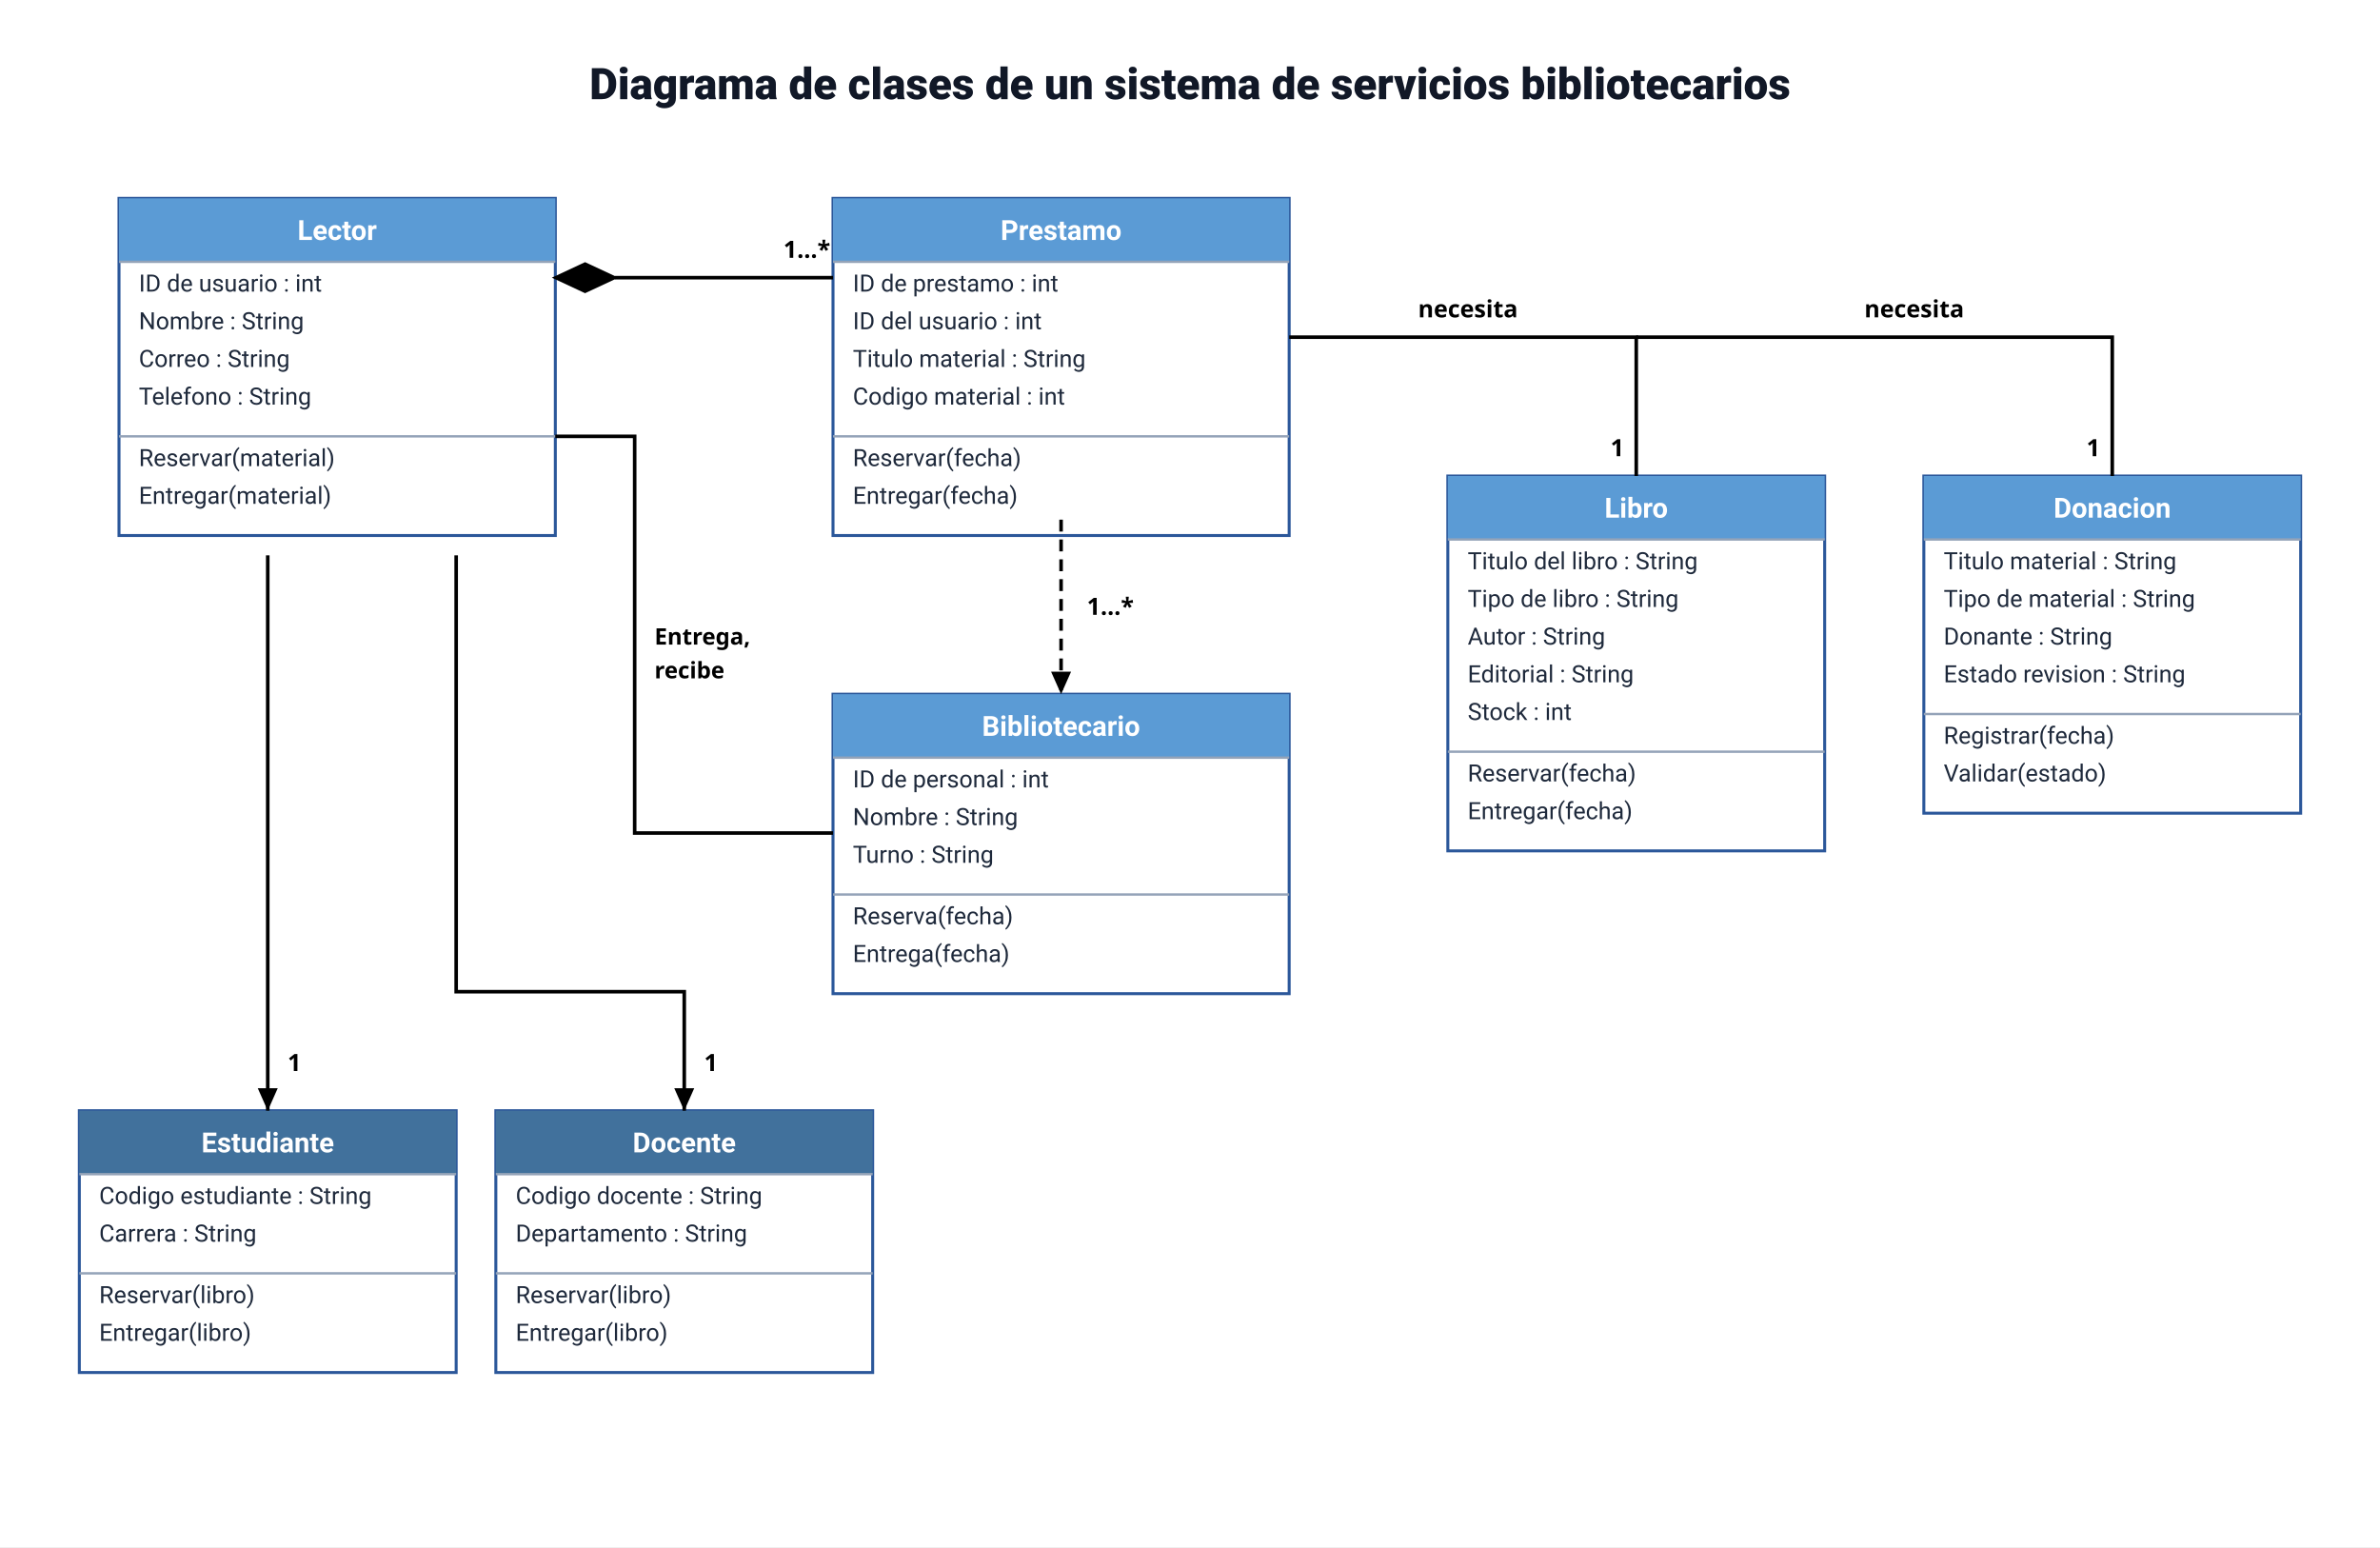
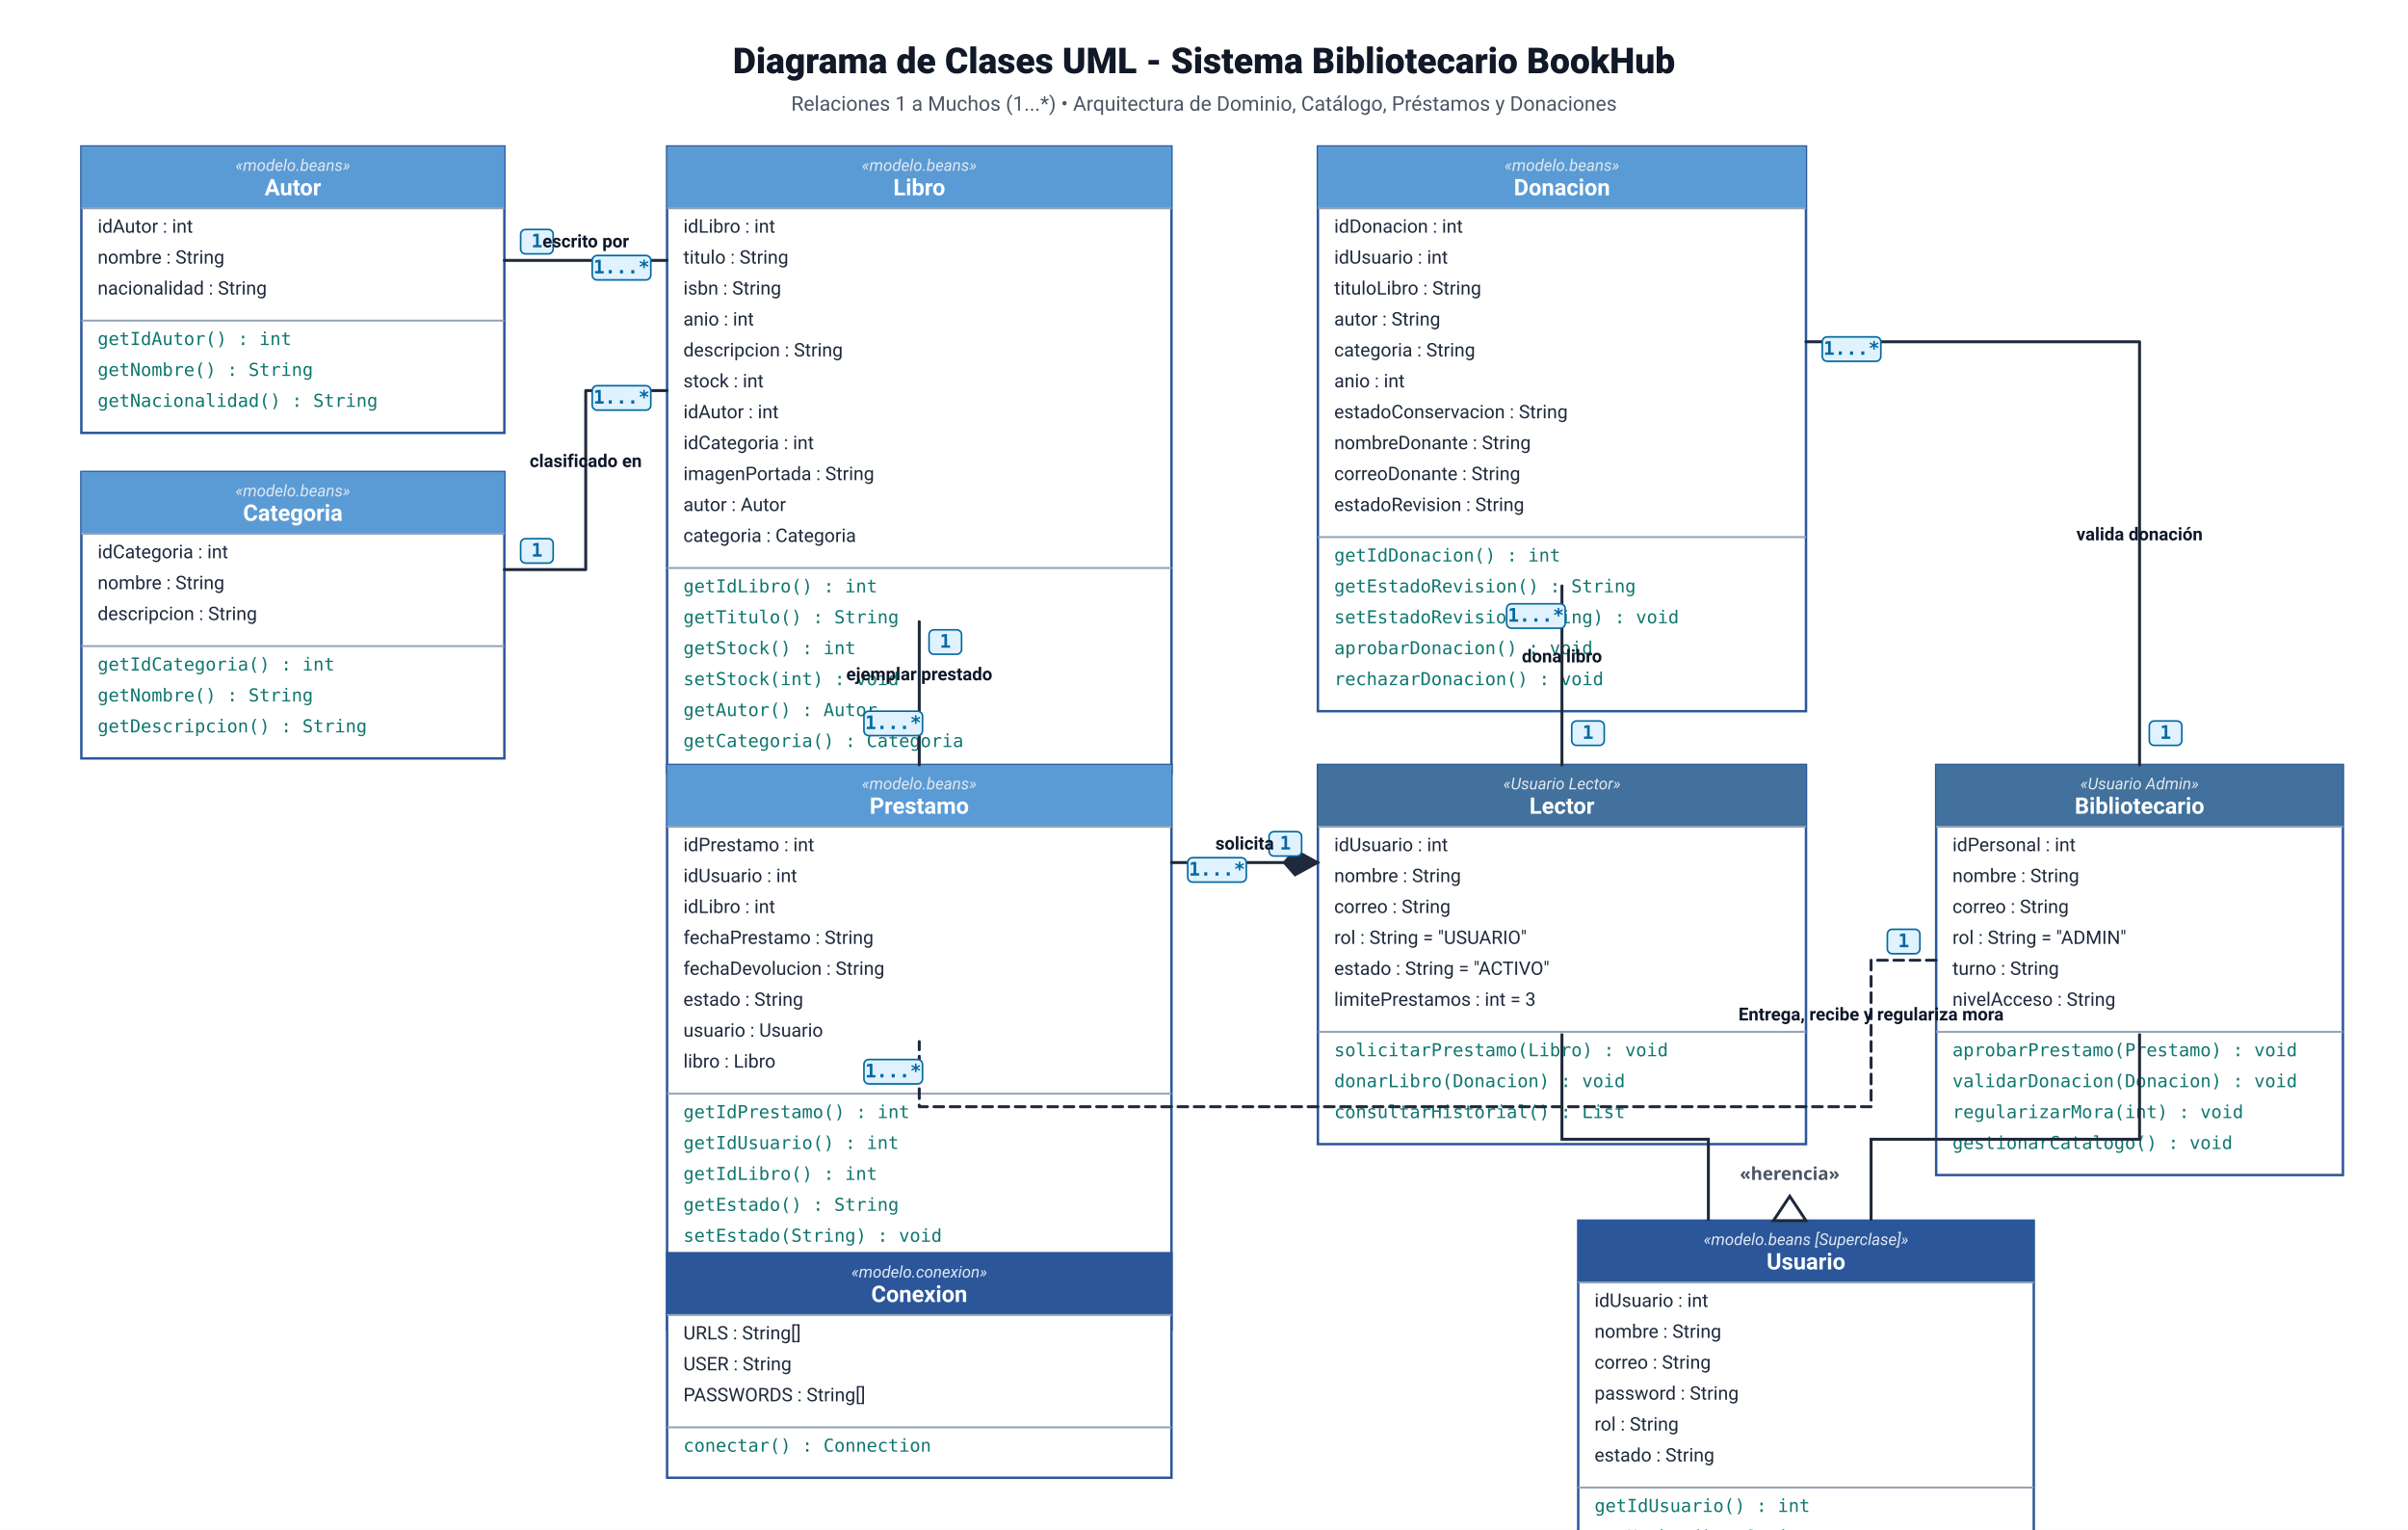
- <svg xmlns="http://www.w3.org/2000/svg" viewBox="0 0 1200 780" width="1200" height="780">
-   <defs>
-     <marker id="arrowSimple" viewBox="0 0 10 10" refX="9" refY="5" markerWidth="7" markerHeight="7" orient="auto">
-       <path d="M 0 1 L 9 5 L 0 9 z" fill="#000000" />
-     </marker>
-   </defs>
-   <rect width="1200" height="780" fill="#ffffff" />
-   <text x="600" y="50" fill="#111827" font-size="22" font-weight="800" font-family="'Segoe UI', Roboto, sans-serif" text-anchor="middle">Diagrama de clases de un sistema de servicios bibliotecarios</text>
-   <g transform="translate(60, 100)">
-     <rect width="220" height="170" fill="#ffffff" stroke="#2b579a" stroke-width="1.5" />
-     <rect width="220" height="32" fill="#5b9bd5" />
-     <text x="110" y="21" fill="#ffffff" font-size="14" font-weight="700" font-family="'Segoe UI', Roboto, Helvetica, Arial, sans-serif" text-anchor="middle">Lector</text>
-     <line x1="0" y1="32" x2="220" y2="32" stroke="#94a3b8" stroke-width="1.2" />
-     <g transform="translate(10, 47)">
-       <text x="0" y="0" fill="#1e293b" font-size="12" font-family="'Segoe UI', Roboto, sans-serif">ID de usuario : int</text>
-       <text x="0" y="19" fill="#1e293b" font-size="12" font-family="'Segoe UI', Roboto, sans-serif">Nombre : String</text>
-       <text x="0" y="38" fill="#1e293b" font-size="12" font-family="'Segoe UI', Roboto, sans-serif">Correo : String</text>
-       <text x="0" y="57" fill="#1e293b" font-size="12" font-family="'Segoe UI', Roboto, sans-serif">Telefono : String</text>
-     </g>
-     <line x1="0" y1="120" x2="220" y2="120" stroke="#94a3b8" stroke-width="1.2" />
-     <g transform="translate(10, 135)">
-       <text x="0" y="0" fill="#1e293b" font-size="12" font-family="'Segoe UI', Roboto, sans-serif">Reservar(material)</text>
-       <text x="0" y="19" fill="#1e293b" font-size="12" font-family="'Segoe UI', Roboto, sans-serif">Entregar(material)</text>
-     </g>
-   </g>
-   <g transform="translate(420, 100)">
-     <rect width="230" height="170" fill="#ffffff" stroke="#2b579a" stroke-width="1.5" />
-     <rect width="230" height="32" fill="#5b9bd5" />
-     <text x="115" y="21" fill="#ffffff" font-size="14" font-weight="700" font-family="'Segoe UI', Roboto, Helvetica, Arial, sans-serif" text-anchor="middle">Prestamo</text>
-     <line x1="0" y1="32" x2="230" y2="32" stroke="#94a3b8" stroke-width="1.2" />
-     <g transform="translate(10, 47)">
-       <text x="0" y="0" fill="#1e293b" font-size="12" font-family="'Segoe UI', Roboto, sans-serif">ID de prestamo : int</text>
-       <text x="0" y="19" fill="#1e293b" font-size="12" font-family="'Segoe UI', Roboto, sans-serif">ID del usuario : int</text>
-       <text x="0" y="38" fill="#1e293b" font-size="12" font-family="'Segoe UI', Roboto, sans-serif">Titulo material : String</text>
-       <text x="0" y="57" fill="#1e293b" font-size="12" font-family="'Segoe UI', Roboto, sans-serif">Codigo material : int</text>
-     </g>
-     <line x1="0" y1="120" x2="230" y2="120" stroke="#94a3b8" stroke-width="1.2" />
-     <g transform="translate(10, 135)">
-       <text x="0" y="0" fill="#1e293b" font-size="12" font-family="'Segoe UI', Roboto, sans-serif">Reservar(fecha)</text>
-       <text x="0" y="19" fill="#1e293b" font-size="12" font-family="'Segoe UI', Roboto, sans-serif">Entregar(fecha)</text>
-     </g>
-   </g>
-   <g transform="translate(420, 350)">
-     <rect width="230" height="151" fill="#ffffff" stroke="#2b579a" stroke-width="1.5" />
-     <rect width="230" height="32" fill="#5b9bd5" />
-     <text x="115" y="21" fill="#ffffff" font-size="14" font-weight="700" font-family="'Segoe UI', Roboto, Helvetica, Arial, sans-serif" text-anchor="middle">Bibliotecario</text>
-     <line x1="0" y1="32" x2="230" y2="32" stroke="#94a3b8" stroke-width="1.2" />
-     <g transform="translate(10, 47)">
-       <text x="0" y="0" fill="#1e293b" font-size="12" font-family="'Segoe UI', Roboto, sans-serif">ID de personal : int</text>
-       <text x="0" y="19" fill="#1e293b" font-size="12" font-family="'Segoe UI', Roboto, sans-serif">Nombre : String</text>
-       <text x="0" y="38" fill="#1e293b" font-size="12" font-family="'Segoe UI', Roboto, sans-serif">Turno : String</text>
-     </g>
-     <line x1="0" y1="101" x2="230" y2="101" stroke="#94a3b8" stroke-width="1.2" />
-     <g transform="translate(10, 116)">
-       <text x="0" y="0" fill="#1e293b" font-size="12" font-family="'Segoe UI', Roboto, sans-serif">Reserva(fecha)</text>
-       <text x="0" y="19" fill="#1e293b" font-size="12" font-family="'Segoe UI', Roboto, sans-serif">Entrega(fecha)</text>
-     </g>
-   </g>
-   <g transform="translate(730, 240)">
-     <rect width="190" height="189" fill="#ffffff" stroke="#2b579a" stroke-width="1.5" />
-     <rect width="190" height="32" fill="#5b9bd5" />
-     <text x="95" y="21" fill="#ffffff" font-size="14" font-weight="700" font-family="'Segoe UI', Roboto, Helvetica, Arial, sans-serif" text-anchor="middle">Libro</text>
-     <line x1="0" y1="32" x2="190" y2="32" stroke="#94a3b8" stroke-width="1.2" />
-     <g transform="translate(10, 47)">
-       <text x="0" y="0" fill="#1e293b" font-size="12" font-family="'Segoe UI', Roboto, sans-serif">Titulo del libro : String</text>
-       <text x="0" y="19" fill="#1e293b" font-size="12" font-family="'Segoe UI', Roboto, sans-serif">Tipo de libro : String</text>
-       <text x="0" y="38" fill="#1e293b" font-size="12" font-family="'Segoe UI', Roboto, sans-serif">Autor : String</text>
-       <text x="0" y="57" fill="#1e293b" font-size="12" font-family="'Segoe UI', Roboto, sans-serif">Editorial : String</text>
-       <text x="0" y="76" fill="#1e293b" font-size="12" font-family="'Segoe UI', Roboto, sans-serif">Stock : int</text>
-     </g>
-     <line x1="0" y1="139" x2="190" y2="139" stroke="#94a3b8" stroke-width="1.2" />
-     <g transform="translate(10, 154)">
-       <text x="0" y="0" fill="#1e293b" font-size="12" font-family="'Segoe UI', Roboto, sans-serif">Reservar(fecha)</text>
-       <text x="0" y="19" fill="#1e293b" font-size="12" font-family="'Segoe UI', Roboto, sans-serif">Entregar(fecha)</text>
-     </g>
-   </g>
-   <g transform="translate(970, 240)">
-     <rect width="190" height="170" fill="#ffffff" stroke="#2b579a" stroke-width="1.5" />
-     <rect width="190" height="32" fill="#5b9bd5" />
-     <text x="95" y="21" fill="#ffffff" font-size="14" font-weight="700" font-family="'Segoe UI', Roboto, Helvetica, Arial, sans-serif" text-anchor="middle">Donacion</text>
-     <line x1="0" y1="32" x2="190" y2="32" stroke="#94a3b8" stroke-width="1.2" />
-     <g transform="translate(10, 47)">
-       <text x="0" y="0" fill="#1e293b" font-size="12" font-family="'Segoe UI', Roboto, sans-serif">Titulo material : String</text>
-       <text x="0" y="19" fill="#1e293b" font-size="12" font-family="'Segoe UI', Roboto, sans-serif">Tipo de material : String</text>
-       <text x="0" y="38" fill="#1e293b" font-size="12" font-family="'Segoe UI', Roboto, sans-serif">Donante : String</text>
-       <text x="0" y="57" fill="#1e293b" font-size="12" font-family="'Segoe UI', Roboto, sans-serif">Estado revision : String</text>
-     </g>
-     <line x1="0" y1="120" x2="190" y2="120" stroke="#94a3b8" stroke-width="1.2" />
-     <g transform="translate(10, 135)">
-       <text x="0" y="0" fill="#1e293b" font-size="12" font-family="'Segoe UI', Roboto, sans-serif">Registrar(fecha)</text>
-       <text x="0" y="19" fill="#1e293b" font-size="12" font-family="'Segoe UI', Roboto, sans-serif">Validar(estado)</text>
-     </g>
-   </g>
-   <g transform="translate(40, 560)">
-     <rect width="190" height="132" fill="#ffffff" stroke="#2b579a" stroke-width="1.5" />
-     <rect width="190" height="32" fill="#41719c" />
-     <text x="95" y="21" fill="#ffffff" font-size="14" font-weight="700" font-family="'Segoe UI', Roboto, Helvetica, Arial, sans-serif" text-anchor="middle">Estudiante</text>
-     <line x1="0" y1="32" x2="190" y2="32" stroke="#94a3b8" stroke-width="1.2" />
-     <g transform="translate(10, 47)">
-       <text x="0" y="0" fill="#1e293b" font-size="12" font-family="'Segoe UI', Roboto, sans-serif">Codigo estudiante : String</text>
-       <text x="0" y="19" fill="#1e293b" font-size="12" font-family="'Segoe UI', Roboto, sans-serif">Carrera : String</text>
-     </g>
-     <line x1="0" y1="82" x2="190" y2="82" stroke="#94a3b8" stroke-width="1.2" />
-     <g transform="translate(10, 97)">
-       <text x="0" y="0" fill="#1e293b" font-size="12" font-family="'Segoe UI', Roboto, sans-serif">Reservar(libro)</text>
-       <text x="0" y="19" fill="#1e293b" font-size="12" font-family="'Segoe UI', Roboto, sans-serif">Entregar(libro)</text>
-     </g>
-   </g>
-   <g transform="translate(250, 560)">
-     <rect width="190" height="132" fill="#ffffff" stroke="#2b579a" stroke-width="1.5" />
-     <rect width="190" height="32" fill="#41719c" />
-     <text x="95" y="21" fill="#ffffff" font-size="14" font-weight="700" font-family="'Segoe UI', Roboto, Helvetica, Arial, sans-serif" text-anchor="middle">Docente</text>
-     <line x1="0" y1="32" x2="190" y2="32" stroke="#94a3b8" stroke-width="1.2" />
-     <g transform="translate(10, 47)">
-       <text x="0" y="0" fill="#1e293b" font-size="12" font-family="'Segoe UI', Roboto, sans-serif">Codigo docente : String</text>
-       <text x="0" y="19" fill="#1e293b" font-size="12" font-family="'Segoe UI', Roboto, sans-serif">Departamento : String</text>
-     </g>
-     <line x1="0" y1="82" x2="190" y2="82" stroke="#94a3b8" stroke-width="1.2" />
-     <g transform="translate(10, 97)">
-       <text x="0" y="0" fill="#1e293b" font-size="12" font-family="'Segoe UI', Roboto, sans-serif">Reservar(libro)</text>
-       <text x="0" y="19" fill="#1e293b" font-size="12" font-family="'Segoe UI', Roboto, sans-serif">Entregar(libro)</text>
-     </g>
-   </g>
-   <polygon points="280,140 295,133 310,140 295,147" fill="#000000" stroke="#000000" stroke-width="1.5" />
-   <line x1="310" y1="140" x2="420" y2="140" stroke="#000000" stroke-width="1.8" />
-   <text x="395" y="130" fill="#000000" font-size="12" font-weight="700" font-family="'Segoe UI', sans-serif">1...*</text>
-   <line x1="535" y1="262" x2="535" y2="350" stroke="#000000" stroke-width="1.8" stroke-dasharray="6,4" marker-end="url(#arrowSimple)" />
-   <text x="548" y="310" fill="#000000" font-size="12" font-weight="700" font-family="'Segoe UI', sans-serif">1...*</text>
-   <path d="M 420 420 L 320 420 L 320 220 L 280 220" fill="none" stroke="#000000" stroke-width="1.8" />
-   <text x="330" y="325" fill="#000000" font-size="11.5" font-weight="600" font-family="'Segoe UI', sans-serif">Entrega,</text>
-   <text x="330" y="342" fill="#000000" font-size="11.5" font-weight="600" font-family="'Segoe UI', sans-serif">recibe</text>
-   <path d="M 650 170 L 825 170 L 825 240" fill="none" stroke="#000000" stroke-width="1.8" />
-   <text x="715" y="160" fill="#000000" font-size="12" font-weight="600" font-family="'Segoe UI', sans-serif">necesita</text>
-   <text x="812" y="230" fill="#000000" font-size="12" font-weight="700" font-family="'Segoe UI', sans-serif">1</text>
-   <path d="M 825 170 L 1065 170 L 1065 240" fill="none" stroke="#000000" stroke-width="1.8" />
-   <text x="940" y="160" fill="#000000" font-size="12" font-weight="600" font-family="'Segoe UI', sans-serif">necesita</text>
-   <text x="1052" y="230" fill="#000000" font-size="12" font-weight="700" font-family="'Segoe UI', sans-serif">1</text>
-   <line x1="135" y1="280" x2="135" y2="560" stroke="#000000" stroke-width="1.8" marker-end="url(#arrowSimple)" />
-   <text x="145" y="540" fill="#000000" font-size="12" font-weight="700" font-family="'Segoe UI', sans-serif">1</text>
-   <path d="M 230 280 L 230 500 L 345 500 L 345 560" fill="none" stroke="#000000" stroke-width="1.8" marker-end="url(#arrowSimple)" />
-   <text x="355" y="540" fill="#000000" font-size="12" font-weight="700" font-family="'Segoe UI', sans-serif">1</text>
+ <svg xmlns="http://www.w3.org/2000/svg" viewBox="0 0 1480 940" width="1480" height="940">
+   <rect width="1480" height="940" fill="#ffffff" />
+   <text x="740" y="45" fill="#111827" font-size="22" font-weight="800" font-family="'Segoe UI', Roboto, sans-serif" text-anchor="middle">Diagrama de Clases UML - Sistema Bibliotecario BookHub</text>
+   <text x="740" y="68" fill="#4b5563" font-size="12.5" font-family="'Segoe UI', Roboto, sans-serif" text-anchor="middle">Relaciones 1 a Muchos (1...*) • Arquitectura de Dominio, Catálogo, Préstamos y Donaciones</text>
+   <g transform="translate(50, 90)">
+     <rect width="260" height="176" fill="#ffffff" stroke="#2b579a" stroke-width="1.5" />
+     <rect width="260" height="38" fill="#5b9bd5" />
+     <text x="130" y="15" fill="#e2e8f0" font-size="10" font-style="italic" font-family="'Segoe UI', Roboto, sans-serif" text-anchor="middle">«modelo.beans»</text>
+     <text x="130" y="30" fill="#ffffff" font-size="14" font-weight="700" font-family="'Segoe UI', Roboto, Helvetica, Arial, sans-serif" text-anchor="middle">Autor</text>
+     <line x1="0" y1="38" x2="260" y2="38" stroke="#94a3b8" stroke-width="1.2" />
+     <g transform="translate(10, 53)">
+       <text x="0" y="0" fill="#1e293b" font-size="11.5" font-family="'Segoe UI', Roboto, sans-serif">idAutor : int</text>
+       <text x="0" y="19" fill="#1e293b" font-size="11.5" font-family="'Segoe UI', Roboto, sans-serif">nombre : String</text>
+       <text x="0" y="38" fill="#1e293b" font-size="11.5" font-family="'Segoe UI', Roboto, sans-serif">nacionalidad : String</text>
+     </g>
+     <line x1="0" y1="107" x2="260" y2="107" stroke="#94a3b8" stroke-width="1.2" />
+     <g transform="translate(10, 122)">
+       <text x="0" y="0" fill="#0f766e" font-size="11" font-family="'Consolas', monospace">getIdAutor() : int</text>
+       <text x="0" y="19" fill="#0f766e" font-size="11" font-family="'Consolas', monospace">getNombre() : String</text>
+       <text x="0" y="38" fill="#0f766e" font-size="11" font-family="'Consolas', monospace">getNacionalidad() : String</text>
+     </g>
+   </g>
+   <g transform="translate(50, 290)">
+     <rect width="260" height="176" fill="#ffffff" stroke="#2b579a" stroke-width="1.5" />
+     <rect width="260" height="38" fill="#5b9bd5" />
+     <text x="130" y="15" fill="#e2e8f0" font-size="10" font-style="italic" font-family="'Segoe UI', Roboto, sans-serif" text-anchor="middle">«modelo.beans»</text>
+     <text x="130" y="30" fill="#ffffff" font-size="14" font-weight="700" font-family="'Segoe UI', Roboto, Helvetica, Arial, sans-serif" text-anchor="middle">Categoria</text>
+     <line x1="0" y1="38" x2="260" y2="38" stroke="#94a3b8" stroke-width="1.2" />
+     <g transform="translate(10, 53)">
+       <text x="0" y="0" fill="#1e293b" font-size="11.5" font-family="'Segoe UI', Roboto, sans-serif">idCategoria : int</text>
+       <text x="0" y="19" fill="#1e293b" font-size="11.5" font-family="'Segoe UI', Roboto, sans-serif">nombre : String</text>
+       <text x="0" y="38" fill="#1e293b" font-size="11.5" font-family="'Segoe UI', Roboto, sans-serif">descripcion : String</text>
+     </g>
+     <line x1="0" y1="107" x2="260" y2="107" stroke="#94a3b8" stroke-width="1.2" />
+     <g transform="translate(10, 122)">
+       <text x="0" y="0" fill="#0f766e" font-size="11" font-family="'Consolas', monospace">getIdCategoria() : int</text>
+       <text x="0" y="19" fill="#0f766e" font-size="11" font-family="'Consolas', monospace">getNombre() : String</text>
+       <text x="0" y="38" fill="#0f766e" font-size="11" font-family="'Consolas', monospace">getDescripcion() : String</text>
+     </g>
+   </g>
+   <g transform="translate(410, 90)">
+     <rect width="310" height="385" fill="#ffffff" stroke="#2b579a" stroke-width="1.5" />
+     <rect width="310" height="38" fill="#5b9bd5" />
+     <text x="155" y="15" fill="#e2e8f0" font-size="10" font-style="italic" font-family="'Segoe UI', Roboto, sans-serif" text-anchor="middle">«modelo.beans»</text>
+     <text x="155" y="30" fill="#ffffff" font-size="14" font-weight="700" font-family="'Segoe UI', Roboto, Helvetica, Arial, sans-serif" text-anchor="middle">Libro</text>
+     <line x1="0" y1="38" x2="310" y2="38" stroke="#94a3b8" stroke-width="1.2" />
+     <g transform="translate(10, 53)">
+       <text x="0" y="0" fill="#1e293b" font-size="11.5" font-family="'Segoe UI', Roboto, sans-serif">idLibro : int</text>
+       <text x="0" y="19" fill="#1e293b" font-size="11.5" font-family="'Segoe UI', Roboto, sans-serif">titulo : String</text>
+       <text x="0" y="38" fill="#1e293b" font-size="11.5" font-family="'Segoe UI', Roboto, sans-serif">isbn : String</text>
+       <text x="0" y="57" fill="#1e293b" font-size="11.5" font-family="'Segoe UI', Roboto, sans-serif">anio : int</text>
+       <text x="0" y="76" fill="#1e293b" font-size="11.5" font-family="'Segoe UI', Roboto, sans-serif">descripcion : String</text>
+       <text x="0" y="95" fill="#1e293b" font-size="11.5" font-family="'Segoe UI', Roboto, sans-serif">stock : int</text>
+       <text x="0" y="114" fill="#1e293b" font-size="11.5" font-family="'Segoe UI', Roboto, sans-serif">idAutor : int</text>
+       <text x="0" y="133" fill="#1e293b" font-size="11.5" font-family="'Segoe UI', Roboto, sans-serif">idCategoria : int</text>
+       <text x="0" y="152" fill="#1e293b" font-size="11.5" font-family="'Segoe UI', Roboto, sans-serif">imagenPortada : String</text>
+       <text x="0" y="171" fill="#1e293b" font-size="11.5" font-family="'Segoe UI', Roboto, sans-serif">autor : Autor</text>
+       <text x="0" y="190" fill="#1e293b" font-size="11.5" font-family="'Segoe UI', Roboto, sans-serif">categoria : Categoria</text>
+     </g>
+     <line x1="0" y1="259" x2="310" y2="259" stroke="#94a3b8" stroke-width="1.2" />
+     <g transform="translate(10, 274)">
+       <text x="0" y="0" fill="#0f766e" font-size="11" font-family="'Consolas', monospace">getIdLibro() : int</text>
+       <text x="0" y="19" fill="#0f766e" font-size="11" font-family="'Consolas', monospace">getTitulo() : String</text>
+       <text x="0" y="38" fill="#0f766e" font-size="11" font-family="'Consolas', monospace">getStock() : int</text>
+       <text x="0" y="57" fill="#0f766e" font-size="11" font-family="'Consolas', monospace">setStock(int) : void</text>
+       <text x="0" y="76" fill="#0f766e" font-size="11" font-family="'Consolas', monospace">getAutor() : Autor</text>
+       <text x="0" y="95" fill="#0f766e" font-size="11" font-family="'Consolas', monospace">getCategoria() : Categoria</text>
+     </g>
+   </g>
+   <g transform="translate(410, 470)">
+     <rect width="310" height="347" fill="#ffffff" stroke="#2b579a" stroke-width="1.5" />
+     <rect width="310" height="38" fill="#5b9bd5" />
+     <text x="155" y="15" fill="#e2e8f0" font-size="10" font-style="italic" font-family="'Segoe UI', Roboto, sans-serif" text-anchor="middle">«modelo.beans»</text>
+     <text x="155" y="30" fill="#ffffff" font-size="14" font-weight="700" font-family="'Segoe UI', Roboto, Helvetica, Arial, sans-serif" text-anchor="middle">Prestamo</text>
+     <line x1="0" y1="38" x2="310" y2="38" stroke="#94a3b8" stroke-width="1.2" />
+     <g transform="translate(10, 53)">
+       <text x="0" y="0" fill="#1e293b" font-size="11.5" font-family="'Segoe UI', Roboto, sans-serif">idPrestamo : int</text>
+       <text x="0" y="19" fill="#1e293b" font-size="11.5" font-family="'Segoe UI', Roboto, sans-serif">idUsuario : int</text>
+       <text x="0" y="38" fill="#1e293b" font-size="11.5" font-family="'Segoe UI', Roboto, sans-serif">idLibro : int</text>
+       <text x="0" y="57" fill="#1e293b" font-size="11.5" font-family="'Segoe UI', Roboto, sans-serif">fechaPrestamo : String</text>
+       <text x="0" y="76" fill="#1e293b" font-size="11.5" font-family="'Segoe UI', Roboto, sans-serif">fechaDevolucion : String</text>
+       <text x="0" y="95" fill="#1e293b" font-size="11.5" font-family="'Segoe UI', Roboto, sans-serif">estado : String</text>
+       <text x="0" y="114" fill="#1e293b" font-size="11.5" font-family="'Segoe UI', Roboto, sans-serif">usuario : Usuario</text>
+       <text x="0" y="133" fill="#1e293b" font-size="11.5" font-family="'Segoe UI', Roboto, sans-serif">libro : Libro</text>
+     </g>
+     <line x1="0" y1="202" x2="310" y2="202" stroke="#94a3b8" stroke-width="1.2" />
+     <g transform="translate(10, 217)">
+       <text x="0" y="0" fill="#0f766e" font-size="11" font-family="'Consolas', monospace">getIdPrestamo() : int</text>
+       <text x="0" y="19" fill="#0f766e" font-size="11" font-family="'Consolas', monospace">getIdUsuario() : int</text>
+       <text x="0" y="38" fill="#0f766e" font-size="11" font-family="'Consolas', monospace">getIdLibro() : int</text>
+       <text x="0" y="57" fill="#0f766e" font-size="11" font-family="'Consolas', monospace">getEstado() : String</text>
+       <text x="0" y="76" fill="#0f766e" font-size="11" font-family="'Consolas', monospace">setEstado(String) : void</text>
+       <text x="0" y="95" fill="#0f766e" font-size="11" font-family="'Consolas', monospace">calcularMora() : double</text>
+       <text x="0" y="114" fill="#0f766e" font-size="11" font-family="'Consolas', monospace">regularizarDevolucion() : void</text>
+     </g>
+   </g>
+   <g transform="translate(810, 90)">
+     <rect width="300" height="347" fill="#ffffff" stroke="#2b579a" stroke-width="1.5" />
+     <rect width="300" height="38" fill="#5b9bd5" />
+     <text x="150" y="15" fill="#e2e8f0" font-size="10" font-style="italic" font-family="'Segoe UI', Roboto, sans-serif" text-anchor="middle">«modelo.beans»</text>
+     <text x="150" y="30" fill="#ffffff" font-size="14" font-weight="700" font-family="'Segoe UI', Roboto, Helvetica, Arial, sans-serif" text-anchor="middle">Donacion</text>
+     <line x1="0" y1="38" x2="300" y2="38" stroke="#94a3b8" stroke-width="1.2" />
+     <g transform="translate(10, 53)">
+       <text x="0" y="0" fill="#1e293b" font-size="11.5" font-family="'Segoe UI', Roboto, sans-serif">idDonacion : int</text>
+       <text x="0" y="19" fill="#1e293b" font-size="11.5" font-family="'Segoe UI', Roboto, sans-serif">idUsuario : int</text>
+       <text x="0" y="38" fill="#1e293b" font-size="11.5" font-family="'Segoe UI', Roboto, sans-serif">tituloLibro : String</text>
+       <text x="0" y="57" fill="#1e293b" font-size="11.5" font-family="'Segoe UI', Roboto, sans-serif">autor : String</text>
+       <text x="0" y="76" fill="#1e293b" font-size="11.5" font-family="'Segoe UI', Roboto, sans-serif">categoria : String</text>
+       <text x="0" y="95" fill="#1e293b" font-size="11.5" font-family="'Segoe UI', Roboto, sans-serif">anio : int</text>
+       <text x="0" y="114" fill="#1e293b" font-size="11.5" font-family="'Segoe UI', Roboto, sans-serif">estadoConservacion : String</text>
+       <text x="0" y="133" fill="#1e293b" font-size="11.5" font-family="'Segoe UI', Roboto, sans-serif">nombreDonante : String</text>
+       <text x="0" y="152" fill="#1e293b" font-size="11.5" font-family="'Segoe UI', Roboto, sans-serif">correoDonante : String</text>
+       <text x="0" y="171" fill="#1e293b" font-size="11.5" font-family="'Segoe UI', Roboto, sans-serif">estadoRevision : String</text>
+     </g>
+     <line x1="0" y1="240" x2="300" y2="240" stroke="#94a3b8" stroke-width="1.2" />
+     <g transform="translate(10, 255)">
+       <text x="0" y="0" fill="#0f766e" font-size="11" font-family="'Consolas', monospace">getIdDonacion() : int</text>
+       <text x="0" y="19" fill="#0f766e" font-size="11" font-family="'Consolas', monospace">getEstadoRevision() : String</text>
+       <text x="0" y="38" fill="#0f766e" font-size="11" font-family="'Consolas', monospace">setEstadoRevision(String) : void</text>
+       <text x="0" y="57" fill="#0f766e" font-size="11" font-family="'Consolas', monospace">aprobarDonacion() : void</text>
+       <text x="0" y="76" fill="#0f766e" font-size="11" font-family="'Consolas', monospace">rechazarDonacion() : void</text>
+     </g>
+   </g>
+   <g transform="translate(810, 470)">
+     <rect width="300" height="233" fill="#ffffff" stroke="#2b579a" stroke-width="1.5" />
+     <rect width="300" height="38" fill="#41719c" />
+     <text x="150" y="15" fill="#e2e8f0" font-size="10" font-style="italic" font-family="'Segoe UI', Roboto, sans-serif" text-anchor="middle">«Usuario Lector»</text>
+     <text x="150" y="30" fill="#ffffff" font-size="14" font-weight="700" font-family="'Segoe UI', Roboto, Helvetica, Arial, sans-serif" text-anchor="middle">Lector</text>
+     <line x1="0" y1="38" x2="300" y2="38" stroke="#94a3b8" stroke-width="1.2" />
+     <g transform="translate(10, 53)">
+       <text x="0" y="0" fill="#1e293b" font-size="11.5" font-family="'Segoe UI', Roboto, sans-serif">idUsuario : int</text>
+       <text x="0" y="19" fill="#1e293b" font-size="11.5" font-family="'Segoe UI', Roboto, sans-serif">nombre : String</text>
+       <text x="0" y="38" fill="#1e293b" font-size="11.5" font-family="'Segoe UI', Roboto, sans-serif">correo : String</text>
+       <text x="0" y="57" fill="#1e293b" font-size="11.5" font-family="'Segoe UI', Roboto, sans-serif">rol : String = "USUARIO"</text>
+       <text x="0" y="76" fill="#1e293b" font-size="11.5" font-family="'Segoe UI', Roboto, sans-serif">estado : String = "ACTIVO"</text>
+       <text x="0" y="95" fill="#1e293b" font-size="11.5" font-family="'Segoe UI', Roboto, sans-serif">limitePrestamos : int = 3</text>
+     </g>
+     <line x1="0" y1="164" x2="300" y2="164" stroke="#94a3b8" stroke-width="1.2" />
+     <g transform="translate(10, 179)">
+       <text x="0" y="0" fill="#0f766e" font-size="11" font-family="'Consolas', monospace">solicitarPrestamo(Libro) : void</text>
+       <text x="0" y="19" fill="#0f766e" font-size="11" font-family="'Consolas', monospace">donarLibro(Donacion) : void</text>
+       <text x="0" y="38" fill="#0f766e" font-size="11" font-family="'Consolas', monospace">consultarHistorial() : List</text>
+     </g>
+   </g>
+   <g transform="translate(1190, 470)">
+     <rect width="250" height="252" fill="#ffffff" stroke="#2b579a" stroke-width="1.5" />
+     <rect width="250" height="38" fill="#41719c" />
+     <text x="125" y="15" fill="#e2e8f0" font-size="10" font-style="italic" font-family="'Segoe UI', Roboto, sans-serif" text-anchor="middle">«Usuario Admin»</text>
+     <text x="125" y="30" fill="#ffffff" font-size="14" font-weight="700" font-family="'Segoe UI', Roboto, Helvetica, Arial, sans-serif" text-anchor="middle">Bibliotecario</text>
+     <line x1="0" y1="38" x2="250" y2="38" stroke="#94a3b8" stroke-width="1.2" />
+     <g transform="translate(10, 53)">
+       <text x="0" y="0" fill="#1e293b" font-size="11.5" font-family="'Segoe UI', Roboto, sans-serif">idPersonal : int</text>
+       <text x="0" y="19" fill="#1e293b" font-size="11.5" font-family="'Segoe UI', Roboto, sans-serif">nombre : String</text>
+       <text x="0" y="38" fill="#1e293b" font-size="11.5" font-family="'Segoe UI', Roboto, sans-serif">correo : String</text>
+       <text x="0" y="57" fill="#1e293b" font-size="11.5" font-family="'Segoe UI', Roboto, sans-serif">rol : String = "ADMIN"</text>
+       <text x="0" y="76" fill="#1e293b" font-size="11.5" font-family="'Segoe UI', Roboto, sans-serif">turno : String</text>
+       <text x="0" y="95" fill="#1e293b" font-size="11.5" font-family="'Segoe UI', Roboto, sans-serif">nivelAcceso : String</text>
+     </g>
+     <line x1="0" y1="164" x2="250" y2="164" stroke="#94a3b8" stroke-width="1.2" />
+     <g transform="translate(10, 179)">
+       <text x="0" y="0" fill="#0f766e" font-size="11" font-family="'Consolas', monospace">aprobarPrestamo(Prestamo) : void</text>
+       <text x="0" y="19" fill="#0f766e" font-size="11" font-family="'Consolas', monospace">validarDonacion(Donacion) : void</text>
+       <text x="0" y="38" fill="#0f766e" font-size="11" font-family="'Consolas', monospace">regularizarMora(int) : void</text>
+       <text x="0" y="57" fill="#0f766e" font-size="11" font-family="'Consolas', monospace">gestionarCatalogo() : void</text>
+     </g>
+   </g>
+   <g transform="translate(970, 750)">
+     <rect width="280" height="252" fill="#ffffff" stroke="#2b579a" stroke-width="1.5" />
+     <rect width="280" height="38" fill="#2b579a" />
+     <text x="140" y="15" fill="#e2e8f0" font-size="10" font-style="italic" font-family="'Segoe UI', Roboto, sans-serif" text-anchor="middle">«modelo.beans [Superclase]»</text>
+     <text x="140" y="30" fill="#ffffff" font-size="14" font-weight="700" font-family="'Segoe UI', Roboto, Helvetica, Arial, sans-serif" text-anchor="middle">Usuario</text>
+     <line x1="0" y1="38" x2="280" y2="38" stroke="#94a3b8" stroke-width="1.2" />
+     <g transform="translate(10, 53)">
+       <text x="0" y="0" fill="#1e293b" font-size="11.5" font-family="'Segoe UI', Roboto, sans-serif">idUsuario : int</text>
+       <text x="0" y="19" fill="#1e293b" font-size="11.5" font-family="'Segoe UI', Roboto, sans-serif">nombre : String</text>
+       <text x="0" y="38" fill="#1e293b" font-size="11.5" font-family="'Segoe UI', Roboto, sans-serif">correo : String</text>
+       <text x="0" y="57" fill="#1e293b" font-size="11.5" font-family="'Segoe UI', Roboto, sans-serif">password : String</text>
+       <text x="0" y="76" fill="#1e293b" font-size="11.5" font-family="'Segoe UI', Roboto, sans-serif">rol : String</text>
+       <text x="0" y="95" fill="#1e293b" font-size="11.5" font-family="'Segoe UI', Roboto, sans-serif">estado : String</text>
+     </g>
+     <line x1="0" y1="164" x2="280" y2="164" stroke="#94a3b8" stroke-width="1.2" />
+     <g transform="translate(10, 179)">
+       <text x="0" y="0" fill="#0f766e" font-size="11" font-family="'Consolas', monospace">getIdUsuario() : int</text>
+       <text x="0" y="19" fill="#0f766e" font-size="11" font-family="'Consolas', monospace">getNombre() : String</text>
+       <text x="0" y="38" fill="#0f766e" font-size="11" font-family="'Consolas', monospace">getCorreo() : String</text>
+       <text x="0" y="57" fill="#0f766e" font-size="11" font-family="'Consolas', monospace">autenticar() : boolean</text>
+     </g>
+   </g>
+   <g transform="translate(410, 770)">
+     <rect width="310" height="138" fill="#ffffff" stroke="#2b579a" stroke-width="1.5" />
+     <rect width="310" height="38" fill="#2b579a" />
+     <text x="155" y="15" fill="#e2e8f0" font-size="10" font-style="italic" font-family="'Segoe UI', Roboto, sans-serif" text-anchor="middle">«modelo.conexion»</text>
+     <text x="155" y="30" fill="#ffffff" font-size="14" font-weight="700" font-family="'Segoe UI', Roboto, Helvetica, Arial, sans-serif" text-anchor="middle">Conexion</text>
+     <line x1="0" y1="38" x2="310" y2="38" stroke="#94a3b8" stroke-width="1.2" />
+     <g transform="translate(10, 53)">
+       <text x="0" y="0" fill="#1e293b" font-size="11.5" font-family="'Segoe UI', Roboto, sans-serif">URLS : String[]</text>
+       <text x="0" y="19" fill="#1e293b" font-size="11.5" font-family="'Segoe UI', Roboto, sans-serif">USER : String</text>
+       <text x="0" y="38" fill="#1e293b" font-size="11.5" font-family="'Segoe UI', Roboto, sans-serif">PASSWORDS : String[]</text>
+     </g>
+     <line x1="0" y1="107" x2="310" y2="107" stroke="#94a3b8" stroke-width="1.2" />
+     <g transform="translate(10, 122)">
+       <text x="0" y="0" fill="#0f766e" font-size="11" font-family="'Consolas', monospace">conectar() : Connection</text>
+     </g>
+   </g>
+   <path d="M 310 160 L 410 160" fill="none" stroke="#1e293b" stroke-width="1.8" stroke-linejoin="round" stroke-linecap="round" />
+   <path d="400.789 163.894 L 410 160 L 400.789 156.106" fill="none" stroke="#1e293b" stroke-width="1.8" />
+   <rect x="320" y="141" width="20" height="15" rx="3" fill="#e0f2fe" stroke="#0369a1" stroke-width="1" />
+   <text x="330" y="152" fill="#0369a1" font-size="11.5" font-weight="800" font-family="'Consolas', monospace" text-anchor="middle">1</text>
+   <rect x="364" y="157" width="36" height="15" rx="3" fill="#e0f2fe" stroke="#0369a1" stroke-width="1" />
+   <text x="382" y="168" fill="#0369a1" font-size="11.5" font-weight="800" font-family="'Consolas', monospace" text-anchor="middle">1...*</text>
+   <text x="360" y="152" fill="#0f172a" font-size="11" font-weight="700" font-family="'Segoe UI', Roboto, sans-serif" text-anchor="middle">escrito por</text>
+   <path d="M 310 350 L 360 350 L 360 240 L 410 240" fill="none" stroke="#1e293b" stroke-width="1.8" stroke-linejoin="round" stroke-linecap="round" />
+   <path d="400.789 243.894 L 410 240 L 400.789 236.106" fill="none" stroke="#1e293b" stroke-width="1.8" />
+   <rect x="320" y="331" width="20" height="15" rx="3" fill="#e0f2fe" stroke="#0369a1" stroke-width="1" />
+   <text x="330" y="342" fill="#0369a1" font-size="11.5" font-weight="800" font-family="'Consolas', monospace" text-anchor="middle">1</text>
+   <rect x="364" y="237" width="36" height="15" rx="3" fill="#e0f2fe" stroke="#0369a1" stroke-width="1" />
+   <text x="382" y="248" fill="#0369a1" font-size="11.5" font-weight="800" font-family="'Consolas', monospace" text-anchor="middle">1...*</text>
+   <text x="360" y="287" fill="#0f172a" font-size="11" font-weight="700" font-family="'Segoe UI', Roboto, sans-serif" text-anchor="middle">clasificado en</text>
+   <path d="M 565 382 L 565 470" fill="none" stroke="#1e293b" stroke-width="1.8" stroke-linejoin="round" stroke-linecap="round" />
+   <path d="561.106 460.789 L 565 470 L 568.894 460.789" fill="none" stroke="#1e293b" stroke-width="1.8" />
+   <rect x="571" y="387" width="20" height="15" rx="3" fill="#e0f2fe" stroke="#0369a1" stroke-width="1" />
+   <text x="581" y="398" fill="#0369a1" font-size="11.5" font-weight="800" font-family="'Consolas', monospace" text-anchor="middle">1</text>
+   <rect x="531" y="437" width="36" height="15" rx="3" fill="#e0f2fe" stroke="#0369a1" stroke-width="1" />
+   <text x="549" y="448" fill="#0369a1" font-size="11.5" font-weight="800" font-family="'Consolas', monospace" text-anchor="middle">1...*</text>
+   <text x="565" y="418" fill="#0f172a" font-size="11" font-weight="700" font-family="'Segoe UI', Roboto, sans-serif" text-anchor="middle">ejemplar prestado</text>
+   <path d="M 810 530 L 720 530" fill="none" stroke="#1e293b" stroke-width="1.8" stroke-linejoin="round" stroke-linecap="round" />
+   <polygon points="810,530 795.959,537.671 789.2,530 795.959,522.329" fill="#1e293b" stroke="#1e293b" stroke-width="1.5" />
+   <path d="729.211 526.106 L 720 530 L 729.211 533.894" fill="none" stroke="#1e293b" stroke-width="1.8" />
+   <rect x="780" y="511" width="20" height="15" rx="3" fill="#e0f2fe" stroke="#0369a1" stroke-width="1" />
+   <text x="790" y="522" fill="#0369a1" font-size="11.5" font-weight="800" font-family="'Consolas', monospace" text-anchor="middle">1</text>
+   <rect x="730" y="527" width="36" height="15" rx="3" fill="#e0f2fe" stroke="#0369a1" stroke-width="1" />
+   <text x="748" y="538" fill="#0369a1" font-size="11.5" font-weight="800" font-family="'Consolas', monospace" text-anchor="middle">1...*</text>
+   <text x="765" y="522" fill="#0f172a" font-size="11" font-weight="700" font-family="'Segoe UI', Roboto, sans-serif" text-anchor="middle">solicita</text>
+   <path d="M 960 470 L 960 360" fill="none" stroke="#1e293b" stroke-width="1.8" stroke-linejoin="round" stroke-linecap="round" />
+   <path d="963.894 369.211 L 960 360 L 956.106 369.211" fill="none" stroke="#1e293b" stroke-width="1.8" />
+   <rect x="966" y="443" width="20" height="15" rx="3" fill="#e0f2fe" stroke="#0369a1" stroke-width="1" />
+   <text x="976" y="454" fill="#0369a1" font-size="11.5" font-weight="800" font-family="'Consolas', monospace" text-anchor="middle">1</text>
+   <rect x="926" y="371" width="36" height="15" rx="3" fill="#e0f2fe" stroke="#0369a1" stroke-width="1" />
+   <text x="944" y="382" fill="#0369a1" font-size="11.5" font-weight="800" font-family="'Consolas', monospace" text-anchor="middle">1...*</text>
+   <text x="960" y="407" fill="#0f172a" font-size="11" font-weight="700" font-family="'Segoe UI', Roboto, sans-serif" text-anchor="middle">dona libro</text>
+   <path d="M 1190 590 L 1150 590 L 1150 680 L 565 680 L 565 640" fill="none" stroke="#1e293b" stroke-width="1.8" stroke-dasharray="6,4" stroke-linejoin="round" stroke-linecap="round" />
+   <path d="568.894 649.211 L 565 640 L 561.106 649.211" fill="none" stroke="#1e293b" stroke-width="1.8" />
+   <rect x="1160" y="571" width="20" height="15" rx="3" fill="#e0f2fe" stroke="#0369a1" stroke-width="1" />
+   <text x="1170" y="582" fill="#0369a1" font-size="11.5" font-weight="800" font-family="'Consolas', monospace" text-anchor="middle">1</text>
+   <rect x="531" y="651" width="36" height="15" rx="3" fill="#e0f2fe" stroke="#0369a1" stroke-width="1" />
+   <text x="549" y="662" fill="#0369a1" font-size="11.5" font-weight="800" font-family="'Consolas', monospace" text-anchor="middle">1...*</text>
+   <text x="1150" y="627" fill="#0f172a" font-size="11" font-weight="700" font-family="'Segoe UI', Roboto, sans-serif" text-anchor="middle">Entrega, recibe y regulariza mora</text>
+   <path d="M 1315 470 L 1315 210 L 1110 210" fill="none" stroke="#1e293b" stroke-width="1.8" stroke-linejoin="round" stroke-linecap="round" />
+   <path d="1119.211 206.106 L 1110 210 L 1119.211 213.894" fill="none" stroke="#1e293b" stroke-width="1.8" />
+   <rect x="1321" y="443" width="20" height="15" rx="3" fill="#e0f2fe" stroke="#0369a1" stroke-width="1" />
+   <text x="1331" y="454" fill="#0369a1" font-size="11.5" font-weight="800" font-family="'Consolas', monospace" text-anchor="middle">1</text>
+   <rect x="1120" y="207" width="36" height="15" rx="3" fill="#e0f2fe" stroke="#0369a1" stroke-width="1" />
+   <text x="1138" y="218" fill="#0369a1" font-size="11.5" font-weight="800" font-family="'Consolas', monospace" text-anchor="middle">1...*</text>
+   <text x="1315" y="332" fill="#0f172a" font-size="11" font-weight="700" font-family="'Segoe UI', Roboto, sans-serif" text-anchor="middle">valida donación</text>
+   <path d="M 960 635 L 960 700 L 1050 700 L 1050 750" fill="none" stroke="#1e293b" stroke-width="1.8" />
+   <path d="M 1315 635 L 1315 700 L 1150 700 L 1150 750" fill="none" stroke="#1e293b" stroke-width="1.8" />
+   <polygon points="1100,735 1110,750 1090,750" fill="#ffffff" stroke="#1e293b" stroke-width="1.8" />
+   <text x="1100" y="725" fill="#4b5563" font-size="11" font-weight="600" font-family="'Segoe UI', sans-serif" text-anchor="middle">«herencia»</text>
</svg>
